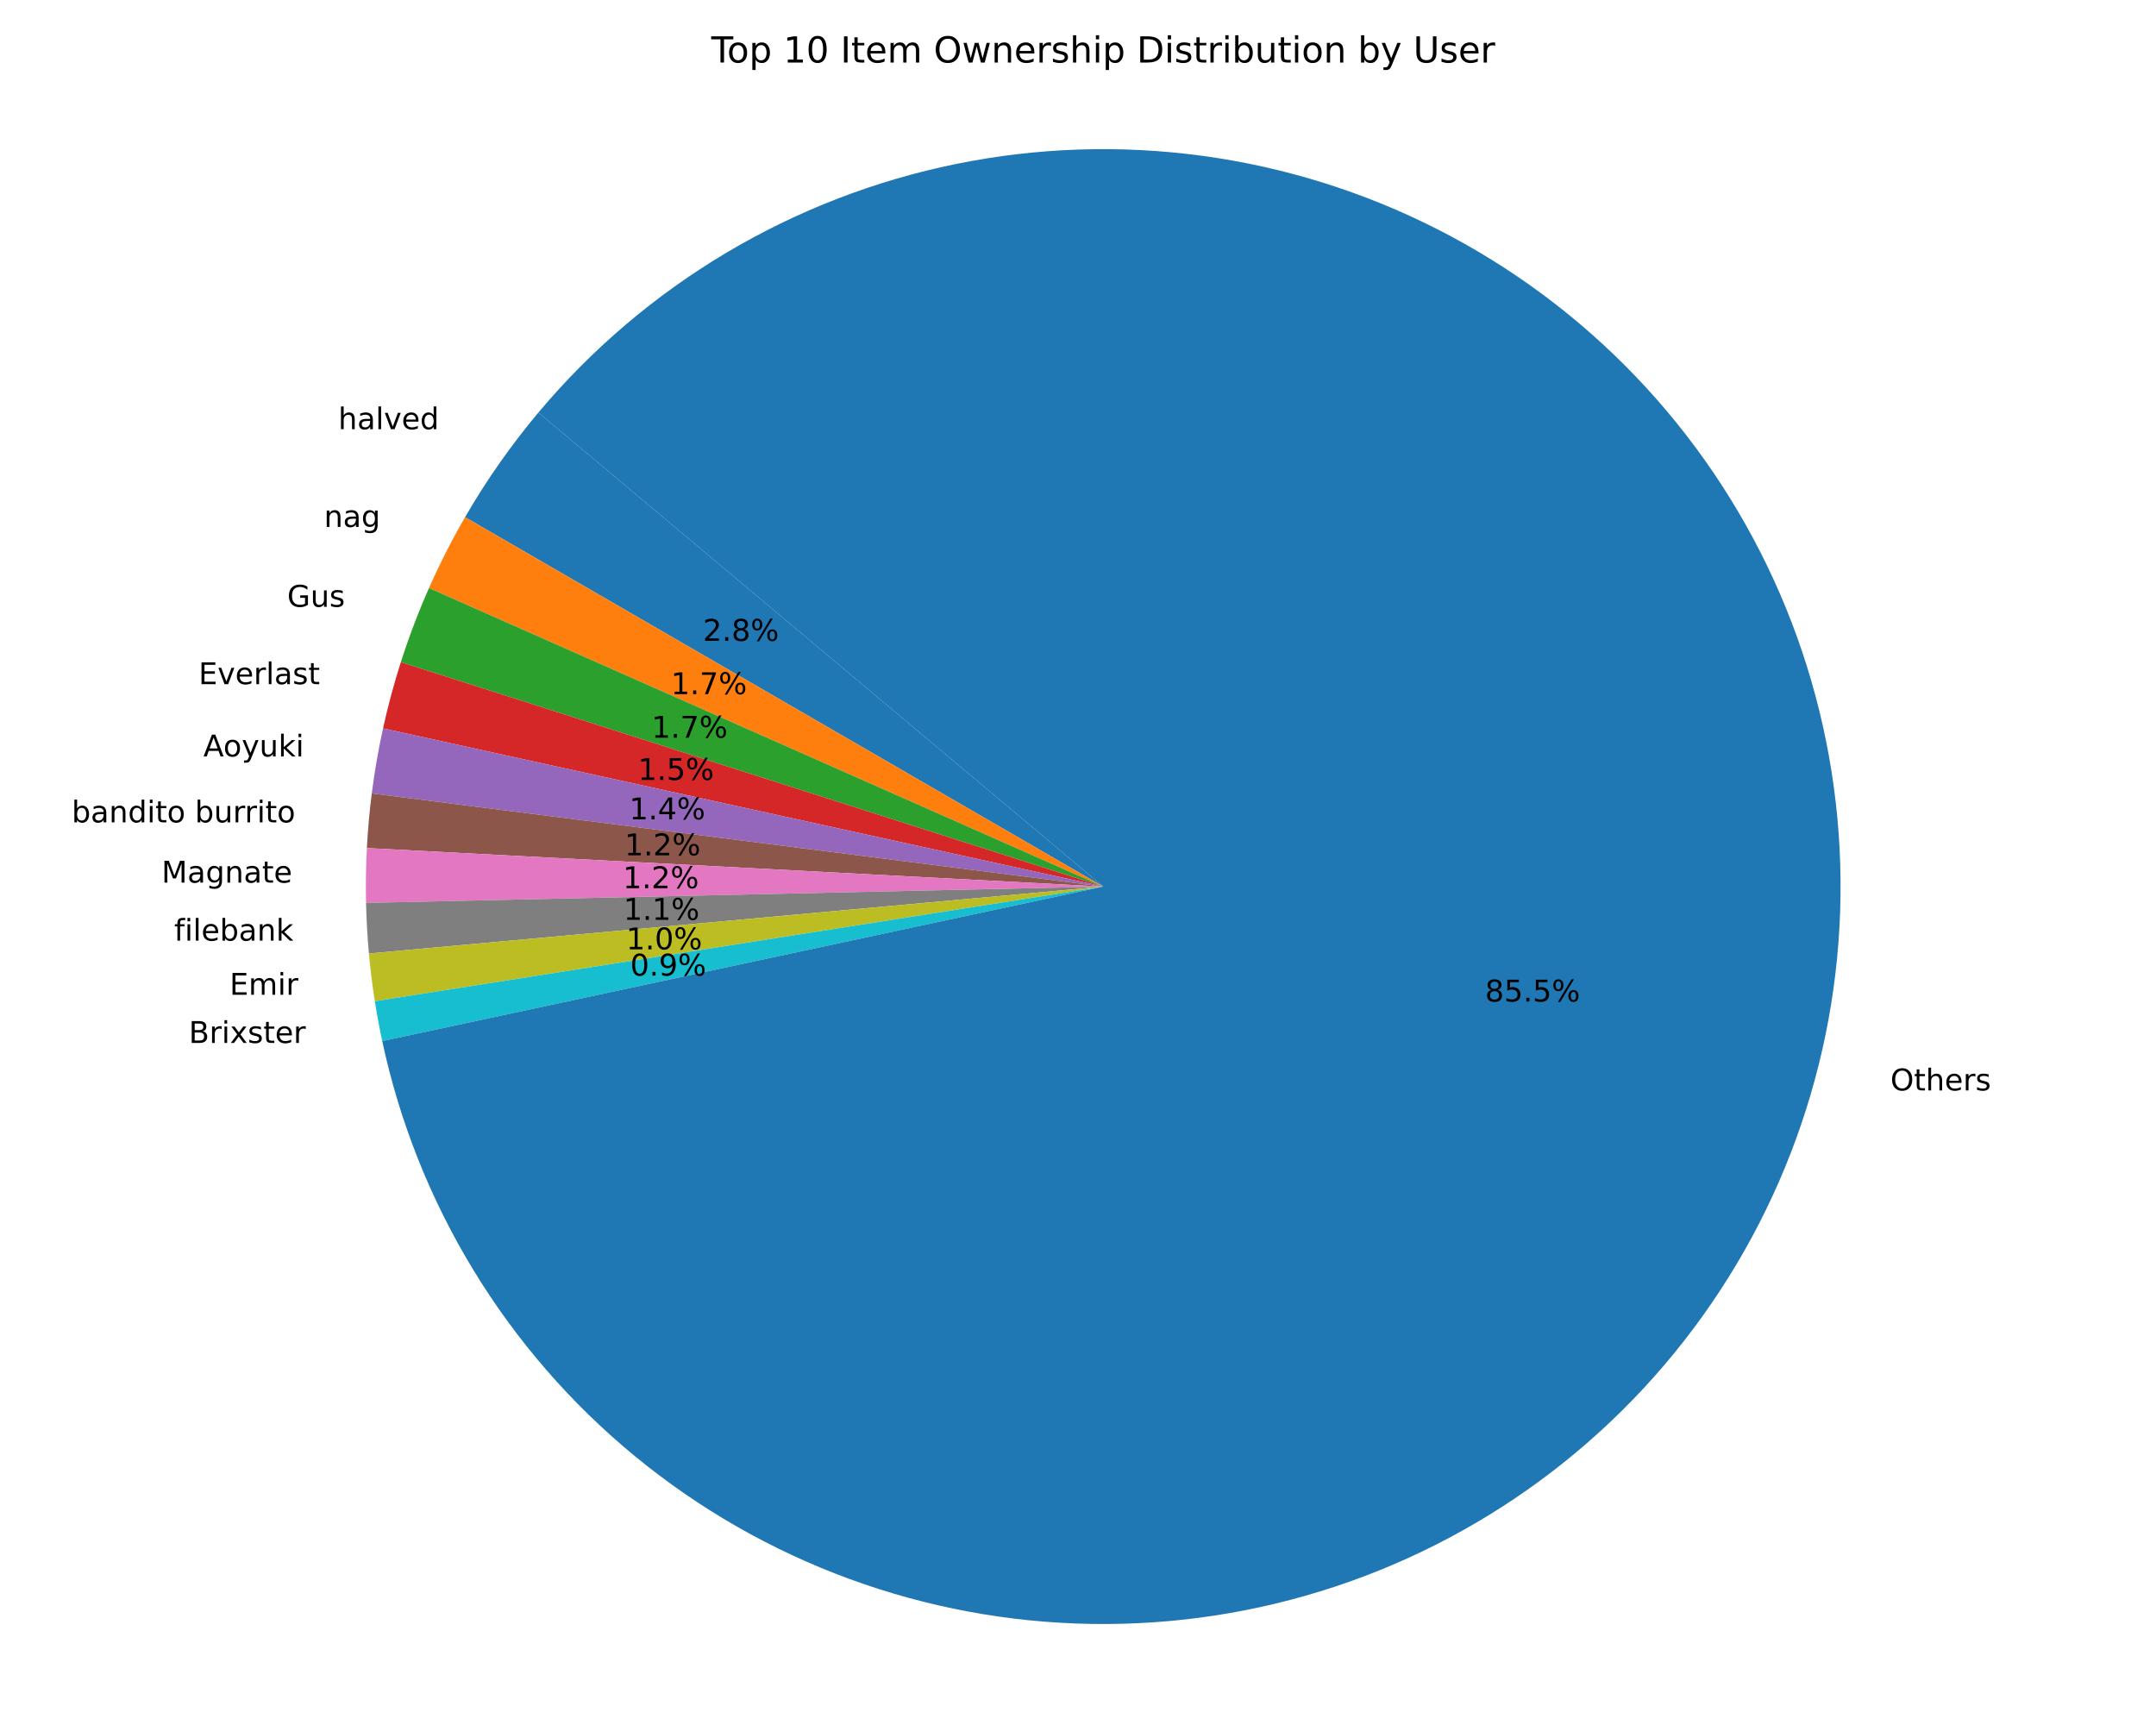
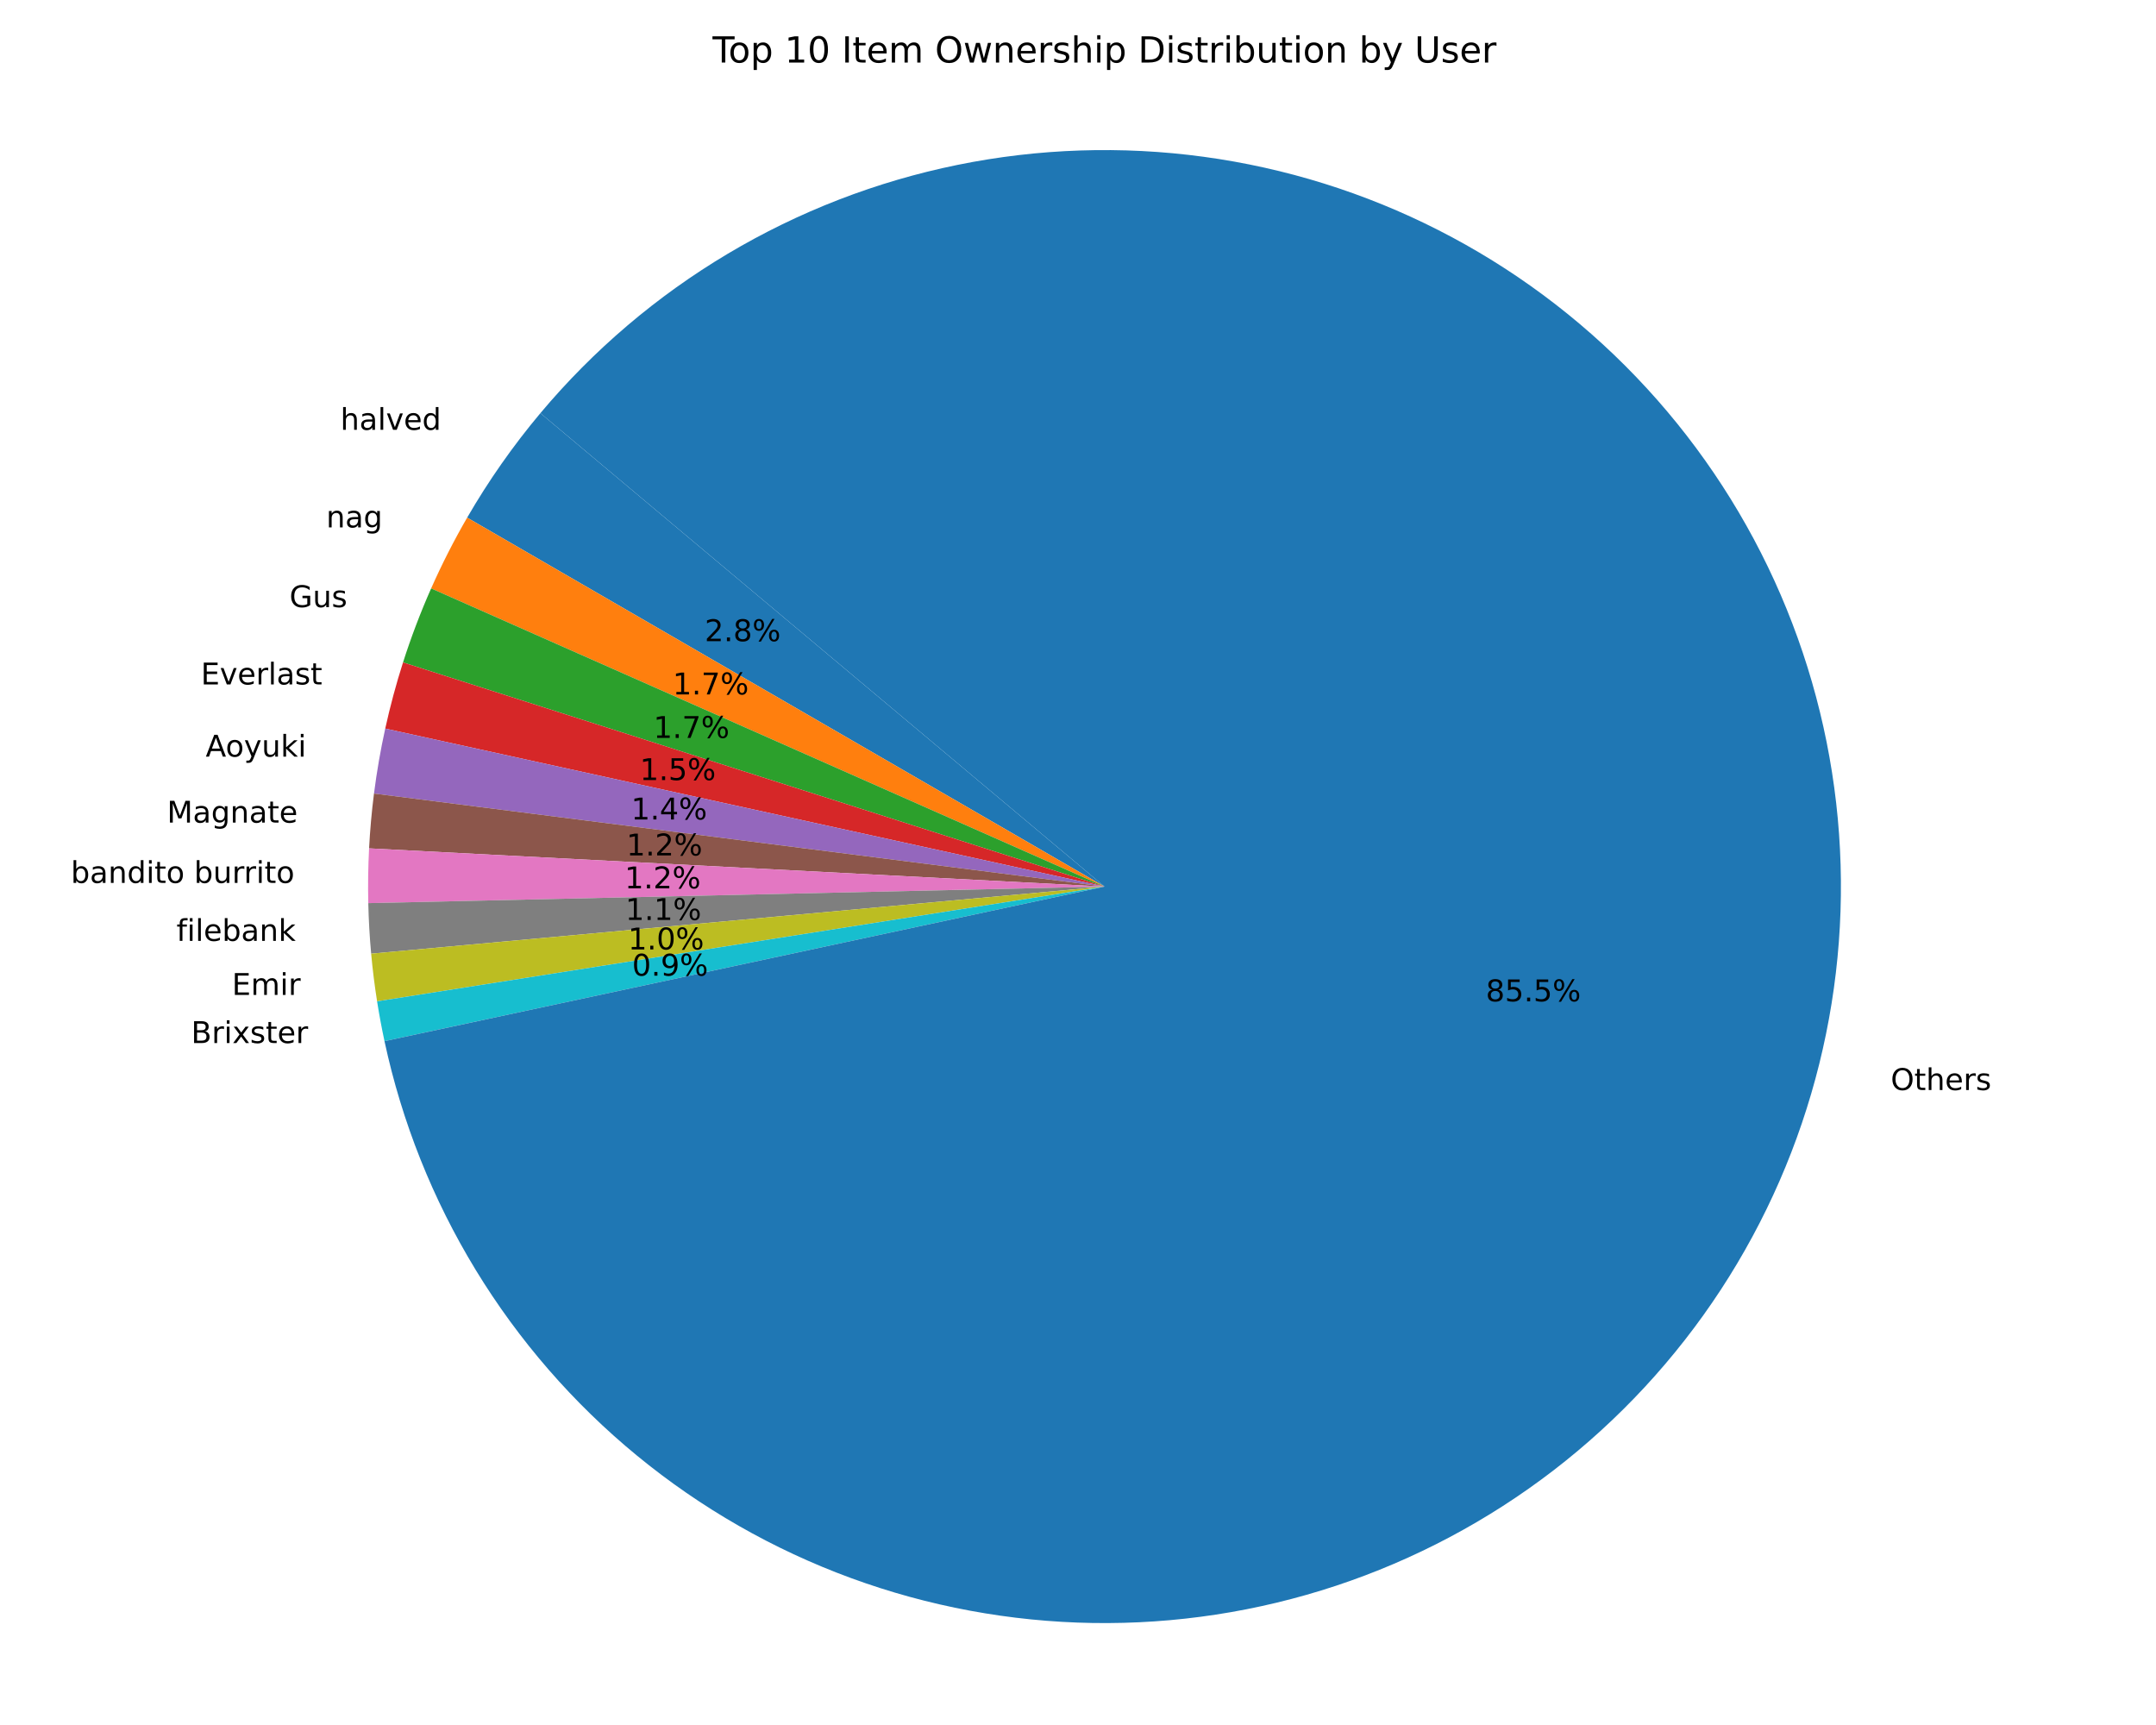
<svg xmlns="http://www.w3.org/2000/svg" xmlns:xlink="http://www.w3.org/1999/xlink" width="720pt" height="576pt" viewBox="0 0 720 576" version="1.1">
  <defs>
    <style type="text/css">*{stroke-linejoin: round; stroke-linecap: butt}</style>
  </defs>
  <g id="figure_1">
    <g id="patch_1">
      <path d="M 0 576  L 720 576  L 720 0  L 0 0  z " style="fill: #ffffff" />
    </g>
    <g id="axes_1">
      <g id="patch_2">
-         <path d="M 179.791 137.76  C 175.215 143.214 170.877 148.864 166.79 154.694  C 162.703 160.524 158.871 166.528 155.305 172.69  L 368.422 296.04  z " style="fill: #1f77b4" />
+         <path d="M 180.461 137.96  C 175.89 143.408 171.558 149.05 167.476 154.873  C 163.395 160.695 159.568 166.692 156.006 172.847  L 368.853 296.04  z " style="fill: #1f77b4" />
      </g>
      <g id="patch_3">
-         <path d="M 155.305 172.69  C 153.087 176.523 150.972 180.414 148.964 184.36  C 146.956 188.306 145.055 192.306 143.262 196.354  L 368.422 296.04  z " style="fill: #ff7f0e" />
+         <path d="M 156.006 172.847  C 153.79 176.674 151.679 180.56 149.673 184.501  C 147.668 188.442 145.769 192.437 143.978 196.48  L 368.853 296.04  z " style="fill: #ff7f0e" />
      </g>
      <g id="patch_4">
-         <path d="M 143.262 196.354  C 141.476 200.39 139.798 204.472 138.231 208.598  C 136.663 212.724 135.207 216.891 133.864 221.094  L 368.422 296.04  z " style="fill: #2ca02c" />
+         <path d="M 143.978 196.48  C 142.194 200.511 140.518 204.588 138.953 208.709  C 137.388 212.829 135.934 216.991 134.592 221.189  L 368.853 296.04  z " style="fill: #2ca02c" />
      </g>
      <g id="patch_5">
-         <path d="M 133.864 221.094  C 132.702 224.733 131.624 228.398 130.632 232.087  C 129.64 235.776 128.733 239.488 127.914 243.219  L 368.422 296.04  z " style="fill: #d62728" />
+         <path d="M 134.592 221.189  C 133.431 224.823 132.355 228.484 131.364 232.168  C 130.373 235.852 129.468 239.559 128.65 243.285  L 368.853 296.04  z " style="fill: #d62728" />
      </g>
      <g id="patch_6">
-         <path d="M 127.914 243.219  C 127.126 246.808 126.418 250.415 125.791 254.036  C 125.164 257.658 124.618 261.293 124.154 264.938  L 368.422 296.04  z " style="fill: #9467bd" />
+         <path d="M 128.65 243.285  C 127.862 246.87 127.155 250.473 126.529 254.09  C 125.903 257.706 125.358 261.337 124.894 264.978  L 368.853 296.04  z " style="fill: #9467bd" />
      </g>
      <g id="patch_7">
-         <path d="M 124.154 264.938  C 123.768 267.967 123.439 271.002 123.166 274.043  C 122.894 277.084 122.677 280.13 122.518 283.178  L 368.422 296.04  z " style="fill: #8c564b" />
+         <path d="M 124.894 264.978  C 124.507 268.017 124.177 271.063 123.904 274.114  C 123.631 277.166 123.415 280.222 123.256 283.281  L 368.853 296.04  z " style="fill: #8c564b" />
      </g>
      <g id="patch_8">
-         <path d="M 122.518 283.178  C 122.359 286.227 122.256 289.279 122.21 292.331  C 122.164 295.384 122.175 298.437 122.242 301.489  L 368.422 296.04  z " style="fill: #e377c2" />
+         <path d="M 123.256 283.281  C 123.098 286.326 122.996 289.374 122.951 292.423  C 122.907 295.472 122.918 298.521 122.987 301.569  L 368.853 296.04  z " style="fill: #e377c2" />
      </g>
      <g id="patch_9">
-         <path d="M 122.242 301.489  C 122.305 304.31 122.416 307.13 122.575 309.947  C 122.734 312.764 122.942 315.578 123.198 318.387  L 368.422 296.04  z " style="fill: #7f7f7f" />
+         <path d="M 122.987 301.569  C 123.05 304.386 123.162 307.202 123.322 310.016  C 123.482 312.829 123.691 315.639 123.948 318.445  L 368.853 296.04  z " style="fill: #7f7f7f" />
      </g>
      <g id="patch_10">
-         <path d="M 123.198 318.387  C 123.441 321.053 123.727 323.715 124.057 326.371  C 124.387 329.028 124.76 331.678 125.176 334.323  L 368.422 296.04  z " style="fill: #bcbd22" />
+         <path d="M 123.948 318.445  C 124.191 321.108 124.478 323.766 124.808 326.419  C 125.139 329.072 125.512 331.719 125.929 334.36  L 368.853 296.04  z " style="fill: #bcbd22" />
      </g>
      <g id="patch_11">
-         <path d="M 125.176 334.323  C 125.527 336.552 125.908 338.777 126.321 340.996  C 126.733 343.216 127.175 345.429 127.648 347.636  L 368.422 296.04  z " style="fill: #17becf" />
+         <path d="M 125.929 334.36  C 126.28 336.587 126.662 338.808 127.074 341.025  C 127.486 343.241 127.929 345.451 128.402 347.656  L 368.853 296.04  z " style="fill: #17becf" />
      </g>
      <g id="patch_12">
-         <path d="M 127.648 347.636  C 133.438 374.656 143.735 400.509 158.108 424.11  C 172.48 447.712 190.722 468.726 212.07 486.272  C 233.418 503.818 257.568 517.646 283.506 527.175  C 309.444 536.704 336.802 541.8 364.431 542.247  C 392.06 542.695 419.569 538.489 445.802 529.806  C 472.035 521.122 496.62 508.084 518.526 491.24  C 540.431 474.395 559.345 453.982 574.475 430.859  C 589.604 407.736 600.734 382.23 607.397 355.413  C 614.059 328.595 616.161 300.846 613.612 273.331  C 611.064 245.815 603.902 218.924 592.427 193.787  C 580.952 168.649 565.327 145.621 546.208 125.67  C 527.089 105.719 504.748 89.127 480.121 76.592  C 455.495 64.057 428.933 55.757 401.552 52.039  C 374.17 48.321 346.357 49.239 319.28 54.754  C 292.202 60.268 266.246 70.302 242.499 84.433  C 218.753 98.564 197.553 116.592 179.791 137.76  L 368.422 296.04  z " style="fill: #1f77b4" />
+         <path d="M 128.402 347.656  C 134.194 374.637 144.487 400.452 158.847 424.018  C 173.208 447.583 191.433 468.564 212.758 486.08  C 234.083 503.595 258.205 517.397 284.111 526.907  C 310.017 536.416 337.34 541.497 364.932 541.937  C 392.525 542.377 419.996 538.169 446.192 529.491  C 472.388 520.813 496.938 507.786 518.81 490.959  C 540.682 474.132 559.567 453.743 574.672 430.648  C 589.777 407.552 600.887 382.078 607.536 355.295  C 614.185 328.512 616.279 300.8 613.73 273.322  C 611.18 245.843 604.024 218.989 592.561 193.886  C 581.098 168.783 565.491 145.788 546.396 125.866  C 527.3 105.943 504.987 89.376 480.392 76.86  C 455.797 64.344 429.27 56.057 401.925 52.346  C 374.579 48.635 346.803 49.553 319.762 55.061  C 292.721 60.57 266.8 70.591 243.085 84.703  C 219.371 98.816 198.2 116.82 180.461 137.96  L 368.853 296.04  z " style="fill: #1f77b4" />
      </g>
      <g id="matplotlib.axis_1" />
      <g id="matplotlib.axis_2" />
      <g id="text_1">
-         <g transform="translate(112.9627 143.3188) scale(0.1 -0.1)">
+         <g transform="translate(113.6747 143.5156) scale(0.1 -0.1)">
          <defs>
            <path id="DejaVuSans-68" d="M 3513 2113  L 3513 0  L 2938 0  L 2938 2094  Q 2938 2591 2744 2837  Q 2550 3084 2163 3084  Q 1697 3084 1428 2787  Q 1159 2491 1159 1978  L 1159 0  L 581 0  L 581 4863  L 1159 4863  L 1159 2956  Q 1366 3272 1645 3428  Q 1925 3584 2291 3584  Q 2894 3584 3203 3211  Q 3513 2838 3513 2113  z " transform="scale(0.015625)" />
            <path id="DejaVuSans-61" d="M 2194 1759  Q 1497 1759 1228 1600  Q 959 1441 959 1056  Q 959 750 1161 570  Q 1363 391 1709 391  Q 2188 391 2477 730  Q 2766 1069 2766 1631  L 2766 1759  L 2194 1759  z M 3341 1997  L 3341 0  L 2766 0  L 2766 531  Q 2569 213 2275 61  Q 1981 -91 1556 -91  Q 1019 -91 701 211  Q 384 513 384 1019  Q 384 1609 779 1909  Q 1175 2209 1959 2209  L 2766 2209  L 2766 2266  Q 2766 2663 2505 2880  Q 2244 3097 1772 3097  Q 1472 3097 1187 3025  Q 903 2953 641 2809  L 641 3341  Q 956 3463 1253 3523  Q 1550 3584 1831 3584  Q 2591 3584 2966 3190  Q 3341 2797 3341 1997  z " transform="scale(0.015625)" />
            <path id="DejaVuSans-6c" d="M 603 4863  L 1178 4863  L 1178 0  L 603 0  L 603 4863  z " transform="scale(0.015625)" />
            <path id="DejaVuSans-76" d="M 191 3500  L 800 3500  L 1894 563  L 2988 3500  L 3597 3500  L 2284 0  L 1503 0  L 191 3500  z " transform="scale(0.015625)" />
            <path id="DejaVuSans-65" d="M 3597 1894  L 3597 1613  L 953 1613  Q 991 1019 1311 708  Q 1631 397 2203 397  Q 2534 397 2845 478  Q 3156 559 3463 722  L 3463 178  Q 3153 47 2828 -22  Q 2503 -91 2169 -91  Q 1331 -91 842 396  Q 353 884 353 1716  Q 353 2575 817 3079  Q 1281 3584 2069 3584  Q 2775 3584 3186 3129  Q 3597 2675 3597 1894  z M 3022 2063  Q 3016 2534 2758 2815  Q 2500 3097 2075 3097  Q 1594 3097 1305 2825  Q 1016 2553 972 2059  L 3022 2063  z " transform="scale(0.015625)" />
            <path id="DejaVuSans-64" d="M 2906 2969  L 2906 4863  L 3481 4863  L 3481 0  L 2906 0  L 2906 525  Q 2725 213 2448 61  Q 2172 -91 1784 -91  Q 1150 -91 751 415  Q 353 922 353 1747  Q 353 2572 751 3078  Q 1150 3584 1784 3584  Q 2172 3584 2448 3432  Q 2725 3281 2906 2969  z M 947 1747  Q 947 1113 1208 752  Q 1469 391 1925 391  Q 2381 391 2643 752  Q 2906 1113 2906 1747  Q 2906 2381 2643 2742  Q 2381 3103 1925 3103  Q 1469 3103 1208 2742  Q 947 2381 947 1747  z " transform="scale(0.015625)" />
          </defs>
          <use xlink:href="#DejaVuSans-68" />
          <use xlink:href="#DejaVuSans-61" transform="translate(63.37891 0)" />
          <use xlink:href="#DejaVuSans-6c" transform="translate(124.6582 0)" />
          <use xlink:href="#DejaVuSans-76" transform="translate(152.4414 0)" />
          <use xlink:href="#DejaVuSans-65" transform="translate(211.6211 0)" />
          <use xlink:href="#DejaVuSans-64" transform="translate(273.1445 0)" />
        </g>
      </g>
      <g id="text_2">
-         <g transform="translate(234.7403 213.9918) scale(0.1 -0.1)">
+         <g transform="translate(235.3247 214.0991) scale(0.1 -0.1)">
          <defs>
            <path id="DejaVuSans-32" d="M 1228 531  L 3431 531  L 3431 0  L 469 0  L 469 531  Q 828 903 1448 1529  Q 2069 2156 2228 2338  Q 2531 2678 2651 2914  Q 2772 3150 2772 3378  Q 2772 3750 2511 3984  Q 2250 4219 1831 4219  Q 1534 4219 1204 4116  Q 875 4013 500 3803  L 500 4441  Q 881 4594 1212 4672  Q 1544 4750 1819 4750  Q 2544 4750 2975 4387  Q 3406 4025 3406 3419  Q 3406 3131 3298 2873  Q 3191 2616 2906 2266  Q 2828 2175 2409 1742  Q 1991 1309 1228 531  z " transform="scale(0.015625)" />
            <path id="DejaVuSans-2e" d="M 684 794  L 1344 794  L 1344 0  L 684 0  L 684 794  z " transform="scale(0.015625)" />
            <path id="DejaVuSans-38" d="M 2034 2216  Q 1584 2216 1326 1975  Q 1069 1734 1069 1313  Q 1069 891 1326 650  Q 1584 409 2034 409  Q 2484 409 2743 651  Q 3003 894 3003 1313  Q 3003 1734 2745 1975  Q 2488 2216 2034 2216  z M 1403 2484  Q 997 2584 770 2862  Q 544 3141 544 3541  Q 544 4100 942 4425  Q 1341 4750 2034 4750  Q 2731 4750 3128 4425  Q 3525 4100 3525 3541  Q 3525 3141 3298 2862  Q 3072 2584 2669 2484  Q 3125 2378 3379 2068  Q 3634 1759 3634 1313  Q 3634 634 3220 271  Q 2806 -91 2034 -91  Q 1263 -91 848 271  Q 434 634 434 1313  Q 434 1759 690 2068  Q 947 2378 1403 2484  z M 1172 3481  Q 1172 3119 1398 2916  Q 1625 2713 2034 2713  Q 2441 2713 2670 2916  Q 2900 3119 2900 3481  Q 2900 3844 2670 4047  Q 2441 4250 2034 4250  Q 1625 4250 1398 4047  Q 1172 3844 1172 3481  z " transform="scale(0.015625)" />
            <path id="DejaVuSans-25" d="M 4653 2053  Q 4381 2053 4226 1822  Q 4072 1591 4072 1178  Q 4072 772 4226 539  Q 4381 306 4653 306  Q 4919 306 5073 539  Q 5228 772 5228 1178  Q 5228 1588 5073 1820  Q 4919 2053 4653 2053  z M 4653 2450  Q 5147 2450 5437 2106  Q 5728 1763 5728 1178  Q 5728 594 5436 251  Q 5144 -91 4653 -91  Q 4153 -91 3862 251  Q 3572 594 3572 1178  Q 3572 1766 3864 2108  Q 4156 2450 4653 2450  z M 1428 4353  Q 1159 4353 1004 4120  Q 850 3888 850 3481  Q 850 3069 1003 2837  Q 1156 2606 1428 2606  Q 1700 2606 1854 2837  Q 2009 3069 2009 3481  Q 2009 3884 1853 4118  Q 1697 4353 1428 4353  z M 4250 4750  L 4750 4750  L 1831 -91  L 1331 -91  L 4250 4750  z M 1428 4750  Q 1922 4750 2215 4408  Q 2509 4066 2509 3481  Q 2509 2891 2217 2550  Q 1925 2209 1428 2209  Q 931 2209 642 2551  Q 353 2894 353 3481  Q 353 4063 643 4406  Q 934 4750 1428 4750  z " transform="scale(0.015625)" />
          </defs>
          <use xlink:href="#DejaVuSans-32" />
          <use xlink:href="#DejaVuSans-2e" transform="translate(63.62305 0)" />
          <use xlink:href="#DejaVuSans-38" transform="translate(95.41016 0)" />
          <use xlink:href="#DejaVuSans-25" transform="translate(159.0332 0)" />
        </g>
      </g>
      <g id="text_3">
-         <g transform="translate(108.2044 175.9513) scale(0.1 -0.1)">
+         <g transform="translate(108.9412 176.1068) scale(0.1 -0.1)">
          <defs>
            <path id="DejaVuSans-6e" d="M 3513 2113  L 3513 0  L 2938 0  L 2938 2094  Q 2938 2591 2744 2837  Q 2550 3084 2163 3084  Q 1697 3084 1428 2787  Q 1159 2491 1159 1978  L 1159 0  L 581 0  L 581 3500  L 1159 3500  L 1159 2956  Q 1366 3272 1645 3428  Q 1925 3584 2291 3584  Q 2894 3584 3203 3211  Q 3513 2838 3513 2113  z " transform="scale(0.015625)" />
            <path id="DejaVuSans-67" d="M 2906 1791  Q 2906 2416 2648 2759  Q 2391 3103 1925 3103  Q 1463 3103 1205 2759  Q 947 2416 947 1791  Q 947 1169 1205 825  Q 1463 481 1925 481  Q 2391 481 2648 825  Q 2906 1169 2906 1791  z M 3481 434  Q 3481 -459 3084 -895  Q 2688 -1331 1869 -1331  Q 1566 -1331 1297 -1286  Q 1028 -1241 775 -1147  L 775 -588  Q 1028 -725 1275 -790  Q 1522 -856 1778 -856  Q 2344 -856 2625 -561  Q 2906 -266 2906 331  L 2906 616  Q 2728 306 2450 153  Q 2172 0 1784 0  Q 1141 0 747 490  Q 353 981 353 1791  Q 353 2603 747 3093  Q 1141 3584 1784 3584  Q 2172 3584 2450 3431  Q 2728 3278 2906 2969  L 2906 3500  L 3481 3500  L 3481 434  z " transform="scale(0.015625)" />
          </defs>
          <use xlink:href="#DejaVuSans-6e" />
          <use xlink:href="#DejaVuSans-61" transform="translate(63.37891 0)" />
          <use xlink:href="#DejaVuSans-67" transform="translate(124.6582 0)" />
        </g>
      </g>
      <g id="text_4">
-         <g transform="translate(224.0448 231.7913) scale(0.1 -0.1)">
+         <g transform="translate(224.6428 231.8761) scale(0.1 -0.1)">
          <defs>
            <path id="DejaVuSans-31" d="M 794 531  L 1825 531  L 1825 4091  L 703 3866  L 703 4441  L 1819 4666  L 2450 4666  L 2450 531  L 3481 531  L 3481 0  L 794 0  L 794 531  z " transform="scale(0.015625)" />
            <path id="DejaVuSans-37" d="M 525 4666  L 3525 4666  L 3525 4397  L 1831 0  L 1172 0  L 2766 4134  L 525 4134  L 525 4666  z " transform="scale(0.015625)" />
          </defs>
          <use xlink:href="#DejaVuSans-31" />
          <use xlink:href="#DejaVuSans-2e" transform="translate(63.62305 0)" />
          <use xlink:href="#DejaVuSans-37" transform="translate(95.41016 0)" />
          <use xlink:href="#DejaVuSans-25" transform="translate(159.0332 0)" />
        </g>
      </g>
      <g id="text_5">
-         <g transform="translate(95.91617 202.6132) scale(0.1 -0.1)">
+         <g transform="translate(96.66795 202.7349) scale(0.1 -0.1)">
          <defs>
            <path id="DejaVuSans-47" d="M 3809 666  L 3809 1919  L 2778 1919  L 2778 2438  L 4434 2438  L 4434 434  Q 4069 175 3628 42  Q 3188 -91 2688 -91  Q 1594 -91 976 548  Q 359 1188 359 2328  Q 359 3472 976 4111  Q 1594 4750 2688 4750  Q 3144 4750 3555 4637  Q 3966 4525 4313 4306  L 4313 3634  Q 3963 3931 3569 4081  Q 3175 4231 2741 4231  Q 1884 4231 1454 3753  Q 1025 3275 1025 2328  Q 1025 1384 1454 906  Q 1884 428 2741 428  Q 3075 428 3337 486  Q 3600 544 3809 666  z " transform="scale(0.015625)" />
            <path id="DejaVuSans-75" d="M 544 1381  L 544 3500  L 1119 3500  L 1119 1403  Q 1119 906 1312 657  Q 1506 409 1894 409  Q 2359 409 2629 706  Q 2900 1003 2900 1516  L 2900 3500  L 3475 3500  L 3475 0  L 2900 0  L 2900 538  Q 2691 219 2414 64  Q 2138 -91 1772 -91  Q 1169 -91 856 284  Q 544 659 544 1381  z M 1991 3584  L 1991 3584  z " transform="scale(0.015625)" />
            <path id="DejaVuSans-73" d="M 2834 3397  L 2834 2853  Q 2591 2978 2328 3040  Q 2066 3103 1784 3103  Q 1356 3103 1142 2972  Q 928 2841 928 2578  Q 928 2378 1081 2264  Q 1234 2150 1697 2047  L 1894 2003  Q 2506 1872 2764 1633  Q 3022 1394 3022 966  Q 3022 478 2636 193  Q 2250 -91 1575 -91  Q 1294 -91 989 -36  Q 684 19 347 128  L 347 722  Q 666 556 975 473  Q 1284 391 1588 391  Q 1994 391 2212 530  Q 2431 669 2431 922  Q 2431 1156 2273 1281  Q 2116 1406 1581 1522  L 1381 1569  Q 847 1681 609 1914  Q 372 2147 372 2553  Q 372 3047 722 3315  Q 1072 3584 1716 3584  Q 2034 3584 2315 3537  Q 2597 3491 2834 3397  z " transform="scale(0.015625)" />
          </defs>
          <use xlink:href="#DejaVuSans-47" />
          <use xlink:href="#DejaVuSans-75" transform="translate(77.49023 0)" />
          <use xlink:href="#DejaVuSans-73" transform="translate(140.8691 0)" />
        </g>
      </g>
      <g id="text_6">
-         <g transform="translate(217.6047 246.3342) scale(0.1 -0.1)">
+         <g transform="translate(218.2108 246.4006) scale(0.1 -0.1)">
          <use xlink:href="#DejaVuSans-31" />
          <use xlink:href="#DejaVuSans-2e" transform="translate(63.62305 0)" />
          <use xlink:href="#DejaVuSans-37" transform="translate(95.41016 0)" />
          <use xlink:href="#DejaVuSans-25" transform="translate(159.0332 0)" />
        </g>
      </g>
      <g id="text_7">
-         <g transform="translate(66.31518 228.4514) scale(0.1 -0.1)">
+         <g transform="translate(67.07754 228.5404) scale(0.1 -0.1)">
          <defs>
            <path id="DejaVuSans-45" d="M 628 4666  L 3578 4666  L 3578 4134  L 1259 4134  L 1259 2753  L 3481 2753  L 3481 2222  L 1259 2222  L 1259 531  L 3634 531  L 3634 0  L 628 0  L 628 4666  z " transform="scale(0.015625)" />
            <path id="DejaVuSans-72" d="M 2631 2963  Q 2534 3019 2420 3045  Q 2306 3072 2169 3072  Q 1681 3072 1420 2755  Q 1159 2438 1159 1844  L 1159 0  L 581 0  L 581 3500  L 1159 3500  L 1159 2956  Q 1341 3275 1631 3429  Q 1922 3584 2338 3584  Q 2397 3584 2469 3576  Q 2541 3569 2628 3553  L 2631 2963  z " transform="scale(0.015625)" />
            <path id="DejaVuSans-74" d="M 1172 4494  L 1172 3500  L 2356 3500  L 2356 3053  L 1172 3053  L 1172 1153  Q 1172 725 1289 603  Q 1406 481 1766 481  L 2356 481  L 2356 0  L 1766 0  Q 1100 0 847 248  Q 594 497 594 1153  L 594 3053  L 172 3053  L 172 3500  L 594 3500  L 594 4494  L 1172 4494  z " transform="scale(0.015625)" />
          </defs>
          <use xlink:href="#DejaVuSans-45" />
          <use xlink:href="#DejaVuSans-76" transform="translate(63.18359 0)" />
          <use xlink:href="#DejaVuSans-65" transform="translate(122.3633 0)" />
          <use xlink:href="#DejaVuSans-72" transform="translate(183.8867 0)" />
          <use xlink:href="#DejaVuSans-6c" transform="translate(225 0)" />
          <use xlink:href="#DejaVuSans-61" transform="translate(252.7832 0)" />
          <use xlink:href="#DejaVuSans-73" transform="translate(314.0625 0)" />
          <use xlink:href="#DejaVuSans-74" transform="translate(366.1621 0)" />
        </g>
      </g>
      <g id="text_8">
-         <g transform="translate(213.0454 260.4277) scale(0.1 -0.1)">
+         <g transform="translate(213.6572 260.4763) scale(0.1 -0.1)">
          <defs>
            <path id="DejaVuSans-35" d="M 691 4666  L 3169 4666  L 3169 4134  L 1269 4134  L 1269 2991  Q 1406 3038 1543 3061  Q 1681 3084 1819 3084  Q 2600 3084 3056 2656  Q 3513 2228 3513 1497  Q 3513 744 3044 326  Q 2575 -91 1722 -91  Q 1428 -91 1123 -41  Q 819 9 494 109  L 494 744  Q 775 591 1075 516  Q 1375 441 1709 441  Q 2250 441 2565 725  Q 2881 1009 2881 1497  Q 2881 1984 2565 2268  Q 2250 2553 1709 2553  Q 1456 2553 1204 2497  Q 953 2441 691 2322  L 691 4666  z " transform="scale(0.015625)" />
          </defs>
          <use xlink:href="#DejaVuSans-31" />
          <use xlink:href="#DejaVuSans-2e" transform="translate(63.62305 0)" />
          <use xlink:href="#DejaVuSans-35" transform="translate(95.41016 0)" />
          <use xlink:href="#DejaVuSans-25" transform="translate(159.0332 0)" />
        </g>
      </g>
      <g id="text_9">
-         <g transform="translate(67.91838 252.5953) scale(0.1 -0.1)">
+         <g transform="translate(68.68748 252.6538) scale(0.1 -0.1)">
          <defs>
            <path id="DejaVuSans-41" d="M 2188 4044  L 1331 1722  L 3047 1722  L 2188 4044  z M 1831 4666  L 2547 4666  L 4325 0  L 3669 0  L 3244 1197  L 1141 1197  L 716 0  L 50 0  L 1831 4666  z " transform="scale(0.015625)" />
            <path id="DejaVuSans-6f" d="M 1959 3097  Q 1497 3097 1228 2736  Q 959 2375 959 1747  Q 959 1119 1226 758  Q 1494 397 1959 397  Q 2419 397 2687 759  Q 2956 1122 2956 1747  Q 2956 2369 2687 2733  Q 2419 3097 1959 3097  z M 1959 3584  Q 2709 3584 3137 3096  Q 3566 2609 3566 1747  Q 3566 888 3137 398  Q 2709 -91 1959 -91  Q 1206 -91 779 398  Q 353 888 353 1747  Q 353 2609 779 3096  Q 1206 3584 1959 3584  z " transform="scale(0.015625)" />
            <path id="DejaVuSans-79" d="M 2059 -325  Q 1816 -950 1584 -1140  Q 1353 -1331 966 -1331  L 506 -1331  L 506 -850  L 844 -850  Q 1081 -850 1212 -737  Q 1344 -625 1503 -206  L 1606 56  L 191 3500  L 800 3500  L 1894 763  L 2988 3500  L 3597 3500  L 2059 -325  z " transform="scale(0.015625)" />
            <path id="DejaVuSans-6b" d="M 581 4863  L 1159 4863  L 1159 1991  L 2875 3500  L 3609 3500  L 1753 1863  L 3688 0  L 2938 0  L 1159 1709  L 1159 0  L 581 0  L 581 4863  z " transform="scale(0.015625)" />
            <path id="DejaVuSans-69" d="M 603 3500  L 1178 3500  L 1178 0  L 603 0  L 603 3500  z M 603 4863  L 1178 4863  L 1178 4134  L 603 4134  L 603 4863  z " transform="scale(0.015625)" />
          </defs>
          <use xlink:href="#DejaVuSans-41" />
          <use xlink:href="#DejaVuSans-6f" transform="translate(66.6582 0)" />
          <use xlink:href="#DejaVuSans-79" transform="translate(127.8398 0)" />
          <use xlink:href="#DejaVuSans-75" transform="translate(187.0195 0)" />
          <use xlink:href="#DejaVuSans-6b" transform="translate(250.3984 0)" />
          <use xlink:href="#DejaVuSans-69" transform="translate(308.3086 0)" />
        </g>
      </g>
      <g id="text_10">
-         <g transform="translate(210.1408 273.5972) scale(0.1 -0.1)">
+         <g transform="translate(210.7564 273.6291) scale(0.1 -0.1)">
          <defs>
            <path id="DejaVuSans-34" d="M 2419 4116  L 825 1625  L 2419 1625  L 2419 4116  z M 2253 4666  L 3047 4666  L 3047 1625  L 3713 1625  L 3713 1100  L 3047 1100  L 3047 0  L 2419 0  L 2419 1100  L 313 1100  L 313 1709  L 2253 4666  z " transform="scale(0.015625)" />
          </defs>
          <use xlink:href="#DejaVuSans-31" />
          <use xlink:href="#DejaVuSans-2e" transform="translate(63.62305 0)" />
          <use xlink:href="#DejaVuSans-34" transform="translate(95.41016 0)" />
          <use xlink:href="#DejaVuSans-25" transform="translate(159.0332 0)" />
        </g>
      </g>
      <g id="text_11">
-         <g transform="translate(23.93302 274.6028) scale(0.1 -0.1)">
+         <g transform="translate(55.76557 274.681) scale(0.1 -0.1)">
+           <defs>
+             <path id="DejaVuSans-4d" d="M 628 4666  L 1569 4666  L 2759 1491  L 3956 4666  L 4897 4666  L 4897 0  L 4281 0  L 4281 4097  L 3078 897  L 2444 897  L 1241 4097  L 1241 0  L 628 0  L 628 4666  z " transform="scale(0.015625)" />
+           </defs>
+           <use xlink:href="#DejaVuSans-4d" />
+           <use xlink:href="#DejaVuSans-61" transform="translate(86.2793 0)" />
+           <use xlink:href="#DejaVuSans-67" transform="translate(147.5586 0)" />
+           <use xlink:href="#DejaVuSans-6e" transform="translate(211.0352 0)" />
+           <use xlink:href="#DejaVuSans-61" transform="translate(274.4141 0)" />
+           <use xlink:href="#DejaVuSans-74" transform="translate(335.6934 0)" />
+           <use xlink:href="#DejaVuSans-65" transform="translate(374.9023 0)" />
+         </g>
+       </g>
+       <g id="text_12">
+         <g transform="translate(209.1814 285.6439) scale(0.1 -0.1)">
+           <use xlink:href="#DejaVuSans-31" />
+           <use xlink:href="#DejaVuSans-2e" transform="translate(63.62305 0)" />
+           <use xlink:href="#DejaVuSans-32" transform="translate(95.41016 0)" />
+           <use xlink:href="#DejaVuSans-25" transform="translate(159.0332 0)" />
+         </g>
+       </g>
+       <g id="text_13">
+         <g transform="translate(23.65349 294.8204) scale(0.1 -0.1)">
          <defs>
            <path id="DejaVuSans-62" d="M 3116 1747  Q 3116 2381 2855 2742  Q 2594 3103 2138 3103  Q 1681 3103 1420 2742  Q 1159 2381 1159 1747  Q 1159 1113 1420 752  Q 1681 391 2138 391  Q 2594 391 2855 752  Q 3116 1113 3116 1747  z M 1159 2969  Q 1341 3281 1617 3432  Q 1894 3584 2278 3584  Q 2916 3584 3314 3078  Q 3713 2572 3713 1747  Q 3713 922 3314 415  Q 2916 -91 2278 -91  Q 1894 -91 1617 61  Q 1341 213 1159 525  L 1159 0  L 581 0  L 581 4863  L 1159 4863  L 1159 2969  z " transform="scale(0.015625)" />
            <path id="DejaVuSans-20" transform="scale(0.015625)" />
          </defs>
          <use xlink:href="#DejaVuSans-62" />
          <use xlink:href="#DejaVuSans-61" transform="translate(63.47656 0)" />
          <use xlink:href="#DejaVuSans-6e" transform="translate(124.7559 0)" />
          <use xlink:href="#DejaVuSans-64" transform="translate(188.1348 0)" />
          <use xlink:href="#DejaVuSans-69" transform="translate(251.6113 0)" />
          <use xlink:href="#DejaVuSans-74" transform="translate(279.3945 0)" />
          <use xlink:href="#DejaVuSans-6f" transform="translate(318.6035 0)" />
          <use xlink:href="#DejaVuSans-20" transform="translate(379.7852 0)" />
          <use xlink:href="#DejaVuSans-62" transform="translate(411.5723 0)" />
          <use xlink:href="#DejaVuSans-75" transform="translate(475.0488 0)" />
          <use xlink:href="#DejaVuSans-72" transform="translate(538.4277 0)" />
          <use xlink:href="#DejaVuSans-72" transform="translate(577.791 0)" />
          <use xlink:href="#DejaVuSans-69" transform="translate(618.9043 0)" />
          <use xlink:href="#DejaVuSans-74" transform="translate(646.6875 0)" />
          <use xlink:href="#DejaVuSans-6f" transform="translate(685.8965 0)" />
        </g>
      </g>
-       <g id="text_12">
-         <g transform="translate(208.5662 285.6012) scale(0.1 -0.1)">
+       <g id="text_14">
+         <g transform="translate(208.6097 296.629) scale(0.1 -0.1)">
          <use xlink:href="#DejaVuSans-31" />
          <use xlink:href="#DejaVuSans-2e" transform="translate(63.62305 0)" />
          <use xlink:href="#DejaVuSans-32" transform="translate(95.41016 0)" />
          <use xlink:href="#DejaVuSans-25" transform="translate(159.0332 0)" />
        </g>
      </g>
-       <g id="text_13">
-         <g transform="translate(53.94489 294.7199) scale(0.1 -0.1)">
-           <defs>
-             <path id="DejaVuSans-4d" d="M 628 4666  L 1569 4666  L 2759 1491  L 3956 4666  L 4897 4666  L 4897 0  L 4281 0  L 4281 4097  L 3078 897  L 2444 897  L 1241 4097  L 1241 0  L 628 0  L 628 4666  z " transform="scale(0.015625)" />
-           </defs>
-           <use xlink:href="#DejaVuSans-4d" />
-           <use xlink:href="#DejaVuSans-61" transform="translate(86.2793 0)" />
-           <use xlink:href="#DejaVuSans-67" transform="translate(147.5586 0)" />
-           <use xlink:href="#DejaVuSans-6e" transform="translate(211.0352 0)" />
-           <use xlink:href="#DejaVuSans-61" transform="translate(274.4141 0)" />
-           <use xlink:href="#DejaVuSans-74" transform="translate(335.6934 0)" />
-           <use xlink:href="#DejaVuSans-65" transform="translate(374.9023 0)" />
-         </g>
-       </g>
-       <g id="text_14">
-         <g transform="translate(207.9922 296.5742) scale(0.1 -0.1)">
-           <use xlink:href="#DejaVuSans-31" />
-           <use xlink:href="#DejaVuSans-2e" transform="translate(63.62305 0)" />
-           <use xlink:href="#DejaVuSans-32" transform="translate(95.41016 0)" />
-           <use xlink:href="#DejaVuSans-25" transform="translate(159.0332 0)" />
-         </g>
-       </g>
      <g id="text_15">
-         <g transform="translate(58.15586 314.0968) scale(0.1 -0.1)">
+         <g transform="translate(58.93483 314.1726) scale(0.1 -0.1)">
          <defs>
            <path id="DejaVuSans-66" d="M 2375 4863  L 2375 4384  L 1825 4384  Q 1516 4384 1395 4259  Q 1275 4134 1275 3809  L 1275 3500  L 2222 3500  L 2222 3053  L 1275 3053  L 1275 0  L 697 0  L 697 3053  L 147 3053  L 147 3500  L 697 3500  L 697 3744  Q 697 4328 969 4595  Q 1241 4863 1831 4863  L 2375 4863  z " transform="scale(0.015625)" />
          </defs>
          <use xlink:href="#DejaVuSans-66" />
          <use xlink:href="#DejaVuSans-69" transform="translate(35.20508 0)" />
          <use xlink:href="#DejaVuSans-6c" transform="translate(62.98828 0)" />
          <use xlink:href="#DejaVuSans-65" transform="translate(90.77148 0)" />
          <use xlink:href="#DejaVuSans-62" transform="translate(152.2949 0)" />
          <use xlink:href="#DejaVuSans-61" transform="translate(215.7715 0)" />
          <use xlink:href="#DejaVuSans-6e" transform="translate(277.0508 0)" />
          <use xlink:href="#DejaVuSans-6b" transform="translate(340.4297 0)" />
        </g>
      </g>
      <g id="text_16">
-         <g transform="translate(208.2113 307.1434) scale(0.1 -0.1)">
+         <g transform="translate(208.8322 307.1848) scale(0.1 -0.1)">
          <use xlink:href="#DejaVuSans-31" />
          <use xlink:href="#DejaVuSans-2e" transform="translate(63.62305 0)" />
          <use xlink:href="#DejaVuSans-31" transform="translate(95.41016 0)" />
          <use xlink:href="#DejaVuSans-25" transform="translate(159.0332 0)" />
        </g>
      </g>
      <g id="text_17">
-         <g transform="translate(76.67221 332.1638) scale(0.1 -0.1)">
+         <g transform="translate(77.45547 332.2161) scale(0.1 -0.1)">
          <defs>
            <path id="DejaVuSans-6d" d="M 3328 2828  Q 3544 3216 3844 3400  Q 4144 3584 4550 3584  Q 5097 3584 5394 3201  Q 5691 2819 5691 2113  L 5691 0  L 5113 0  L 5113 2094  Q 5113 2597 4934 2840  Q 4756 3084 4391 3084  Q 3944 3084 3684 2787  Q 3425 2491 3425 1978  L 3425 0  L 2847 0  L 2847 2094  Q 2847 2600 2669 2842  Q 2491 3084 2119 3084  Q 1678 3084 1418 2786  Q 1159 2488 1159 1978  L 1159 0  L 581 0  L 581 3500  L 1159 3500  L 1159 2956  Q 1356 3278 1631 3431  Q 1906 3584 2284 3584  Q 2666 3584 2933 3390  Q 3200 3197 3328 2828  z " transform="scale(0.015625)" />
          </defs>
          <use xlink:href="#DejaVuSans-45" />
          <use xlink:href="#DejaVuSans-6d" transform="translate(63.18359 0)" />
          <use xlink:href="#DejaVuSans-69" transform="translate(160.5957 0)" />
          <use xlink:href="#DejaVuSans-72" transform="translate(188.3789 0)" />
        </g>
      </g>
      <g id="text_18">
-         <g transform="translate(209.1006 316.9982) scale(0.1 -0.1)">
+         <g transform="translate(209.7239 317.0266) scale(0.1 -0.1)">
          <defs>
            <path id="DejaVuSans-30" d="M 2034 4250  Q 1547 4250 1301 3770  Q 1056 3291 1056 2328  Q 1056 1369 1301 889  Q 1547 409 2034 409  Q 2525 409 2770 889  Q 3016 1369 3016 2328  Q 3016 3291 2770 3770  Q 2525 4250 2034 4250  z M 2034 4750  Q 2819 4750 3233 4129  Q 3647 3509 3647 2328  Q 3647 1150 3233 529  Q 2819 -91 2034 -91  Q 1250 -91 836 529  Q 422 1150 422 2328  Q 422 3509 836 4129  Q 1250 4750 2034 4750  z " transform="scale(0.015625)" />
          </defs>
          <use xlink:href="#DejaVuSans-31" />
          <use xlink:href="#DejaVuSans-2e" transform="translate(63.62305 0)" />
          <use xlink:href="#DejaVuSans-30" transform="translate(95.41016 0)" />
          <use xlink:href="#DejaVuSans-25" transform="translate(159.0332 0)" />
        </g>
      </g>
      <g id="text_19">
-         <g transform="translate(63.04795 348.2514) scale(0.1 -0.1)">
+         <g transform="translate(63.83374 348.2826) scale(0.1 -0.1)">
          <defs>
            <path id="DejaVuSans-42" d="M 1259 2228  L 1259 519  L 2272 519  Q 2781 519 3026 730  Q 3272 941 3272 1375  Q 3272 1813 3026 2020  Q 2781 2228 2272 2228  L 1259 2228  z M 1259 4147  L 1259 2741  L 2194 2741  Q 2656 2741 2882 2914  Q 3109 3088 3109 3444  Q 3109 3797 2882 3972  Q 2656 4147 2194 4147  L 1259 4147  z M 628 4666  L 2241 4666  Q 2963 4666 3353 4366  Q 3744 4066 3744 3513  Q 3744 3084 3544 2831  Q 3344 2578 2956 2516  Q 3422 2416 3680 2098  Q 3938 1781 3938 1306  Q 3938 681 3513 340  Q 3088 0 2303 0  L 628 0  L 628 4666  z " transform="scale(0.015625)" />
            <path id="DejaVuSans-78" d="M 3513 3500  L 2247 1797  L 3578 0  L 2900 0  L 1881 1375  L 863 0  L 184 0  L 1544 1831  L 300 3500  L 978 3500  L 1906 2253  L 2834 3500  L 3513 3500  z " transform="scale(0.015625)" />
          </defs>
          <use xlink:href="#DejaVuSans-42" />
          <use xlink:href="#DejaVuSans-72" transform="translate(68.60352 0)" />
          <use xlink:href="#DejaVuSans-69" transform="translate(109.7168 0)" />
          <use xlink:href="#DejaVuSans-78" transform="translate(137.5 0)" />
          <use xlink:href="#DejaVuSans-73" transform="translate(196.6797 0)" />
          <use xlink:href="#DejaVuSans-74" transform="translate(248.7793 0)" />
          <use xlink:href="#DejaVuSans-65" transform="translate(287.9883 0)" />
          <use xlink:href="#DejaVuSans-72" transform="translate(349.5117 0)" />
        </g>
      </g>
      <g id="text_20">
-         <g transform="translate(210.4587 325.7732) scale(0.1 -0.1)">
+         <g transform="translate(211.0833 325.7902) scale(0.1 -0.1)">
          <defs>
            <path id="DejaVuSans-39" d="M 703 97  L 703 672  Q 941 559 1184 500  Q 1428 441 1663 441  Q 2288 441 2617 861  Q 2947 1281 2994 2138  Q 2813 1869 2534 1725  Q 2256 1581 1919 1581  Q 1219 1581 811 2004  Q 403 2428 403 3163  Q 403 3881 828 4315  Q 1253 4750 1959 4750  Q 2769 4750 3195 4129  Q 3622 3509 3622 2328  Q 3622 1225 3098 567  Q 2575 -91 1691 -91  Q 1453 -91 1209 -44  Q 966 3 703 97  z M 1959 2075  Q 2384 2075 2632 2365  Q 2881 2656 2881 3163  Q 2881 3666 2632 3958  Q 2384 4250 1959 4250  Q 1534 4250 1286 3958  Q 1038 3666 1038 3163  Q 1038 2656 1286 2365  Q 1534 2075 1959 2075  z " transform="scale(0.015625)" />
          </defs>
          <use xlink:href="#DejaVuSans-30" />
          <use xlink:href="#DejaVuSans-2e" transform="translate(63.62305 0)" />
          <use xlink:href="#DejaVuSans-39" transform="translate(95.41016 0)" />
          <use xlink:href="#DejaVuSans-25" transform="translate(159.0332 0)" />
        </g>
      </g>
      <g id="text_21">
-         <g transform="translate(631.2941 364.1089) scale(0.1 -0.1)">
+         <g transform="translate(631.4041 363.98) scale(0.1 -0.1)">
          <defs>
            <path id="DejaVuSans-4f" d="M 2522 4238  Q 1834 4238 1429 3725  Q 1025 3213 1025 2328  Q 1025 1447 1429 934  Q 1834 422 2522 422  Q 3209 422 3611 934  Q 4013 1447 4013 2328  Q 4013 3213 3611 3725  Q 3209 4238 2522 4238  z M 2522 4750  Q 3503 4750 4090 4092  Q 4678 3434 4678 2328  Q 4678 1225 4090 567  Q 3503 -91 2522 -91  Q 1538 -91 948 565  Q 359 1222 359 2328  Q 359 3434 948 4092  Q 1538 4750 2522 4750  z " transform="scale(0.015625)" />
          </defs>
          <use xlink:href="#DejaVuSans-4f" />
          <use xlink:href="#DejaVuSans-74" transform="translate(78.71094 0)" />
          <use xlink:href="#DejaVuSans-68" transform="translate(117.9199 0)" />
          <use xlink:href="#DejaVuSans-65" transform="translate(181.2988 0)" />
          <use xlink:href="#DejaVuSans-72" transform="translate(242.8223 0)" />
          <use xlink:href="#DejaVuSans-73" transform="translate(283.9355 0)" />
        </g>
      </g>
      <g id="text_22">
-         <g transform="translate(495.923 334.4227) scale(0.1 -0.1)">
+         <g transform="translate(496.1791 334.3524) scale(0.1 -0.1)">
          <use xlink:href="#DejaVuSans-38" />
          <use xlink:href="#DejaVuSans-35" transform="translate(63.62305 0)" />
          <use xlink:href="#DejaVuSans-2e" transform="translate(127.2461 0)" />
          <use xlink:href="#DejaVuSans-35" transform="translate(159.0332 0)" />
          <use xlink:href="#DejaVuSans-25" transform="translate(222.6562 0)" />
        </g>
      </g>
      <g id="text_23">
-         <g transform="translate(237.5289 20.88) scale(0.12 -0.12)">
+         <g transform="translate(237.9602 20.88) scale(0.12 -0.12)">
          <defs>
            <path id="DejaVuSans-54" d="M -19 4666  L 3928 4666  L 3928 4134  L 2272 4134  L 2272 0  L 1638 0  L 1638 4134  L -19 4134  L -19 4666  z " transform="scale(0.015625)" />
            <path id="DejaVuSans-70" d="M 1159 525  L 1159 -1331  L 581 -1331  L 581 3500  L 1159 3500  L 1159 2969  Q 1341 3281 1617 3432  Q 1894 3584 2278 3584  Q 2916 3584 3314 3078  Q 3713 2572 3713 1747  Q 3713 922 3314 415  Q 2916 -91 2278 -91  Q 1894 -91 1617 61  Q 1341 213 1159 525  z M 3116 1747  Q 3116 2381 2855 2742  Q 2594 3103 2138 3103  Q 1681 3103 1420 2742  Q 1159 2381 1159 1747  Q 1159 1113 1420 752  Q 1681 391 2138 391  Q 2594 391 2855 752  Q 3116 1113 3116 1747  z " transform="scale(0.015625)" />
            <path id="DejaVuSans-49" d="M 628 4666  L 1259 4666  L 1259 0  L 628 0  L 628 4666  z " transform="scale(0.015625)" />
            <path id="DejaVuSans-77" d="M 269 3500  L 844 3500  L 1563 769  L 2278 3500  L 2956 3500  L 3675 769  L 4391 3500  L 4966 3500  L 4050 0  L 3372 0  L 2619 2869  L 1863 0  L 1184 0  L 269 3500  z " transform="scale(0.015625)" />
            <path id="DejaVuSans-44" d="M 1259 4147  L 1259 519  L 2022 519  Q 2988 519 3436 956  Q 3884 1394 3884 2338  Q 3884 3275 3436 3711  Q 2988 4147 2022 4147  L 1259 4147  z M 628 4666  L 1925 4666  Q 3281 4666 3915 4102  Q 4550 3538 4550 2338  Q 4550 1131 3912 565  Q 3275 0 1925 0  L 628 0  L 628 4666  z " transform="scale(0.015625)" />
            <path id="DejaVuSans-55" d="M 556 4666  L 1191 4666  L 1191 1831  Q 1191 1081 1462 751  Q 1734 422 2344 422  Q 2950 422 3222 751  Q 3494 1081 3494 1831  L 3494 4666  L 4128 4666  L 4128 1753  Q 4128 841 3676 375  Q 3225 -91 2344 -91  Q 1459 -91 1007 375  Q 556 841 556 1753  L 556 4666  z " transform="scale(0.015625)" />
          </defs>
          <use xlink:href="#DejaVuSans-54" />
          <use xlink:href="#DejaVuSans-6f" transform="translate(44.08398 0)" />
          <use xlink:href="#DejaVuSans-70" transform="translate(105.2656 0)" />
          <use xlink:href="#DejaVuSans-20" transform="translate(168.7422 0)" />
          <use xlink:href="#DejaVuSans-31" transform="translate(200.5293 0)" />
          <use xlink:href="#DejaVuSans-30" transform="translate(264.1523 0)" />
          <use xlink:href="#DejaVuSans-20" transform="translate(327.7754 0)" />
          <use xlink:href="#DejaVuSans-49" transform="translate(359.5625 0)" />
          <use xlink:href="#DejaVuSans-74" transform="translate(389.0547 0)" />
          <use xlink:href="#DejaVuSans-65" transform="translate(428.2637 0)" />
          <use xlink:href="#DejaVuSans-6d" transform="translate(489.7871 0)" />
          <use xlink:href="#DejaVuSans-20" transform="translate(587.1992 0)" />
          <use xlink:href="#DejaVuSans-4f" transform="translate(618.9863 0)" />
          <use xlink:href="#DejaVuSans-77" transform="translate(697.6973 0)" />
          <use xlink:href="#DejaVuSans-6e" transform="translate(779.4844 0)" />
          <use xlink:href="#DejaVuSans-65" transform="translate(842.8633 0)" />
          <use xlink:href="#DejaVuSans-72" transform="translate(904.3867 0)" />
          <use xlink:href="#DejaVuSans-73" transform="translate(945.5 0)" />
          <use xlink:href="#DejaVuSans-68" transform="translate(997.5996 0)" />
          <use xlink:href="#DejaVuSans-69" transform="translate(1060.979 0)" />
          <use xlink:href="#DejaVuSans-70" transform="translate(1088.762 0)" />
          <use xlink:href="#DejaVuSans-20" transform="translate(1152.238 0)" />
          <use xlink:href="#DejaVuSans-44" transform="translate(1184.025 0)" />
          <use xlink:href="#DejaVuSans-69" transform="translate(1261.027 0)" />
          <use xlink:href="#DejaVuSans-73" transform="translate(1288.811 0)" />
          <use xlink:href="#DejaVuSans-74" transform="translate(1340.91 0)" />
          <use xlink:href="#DejaVuSans-72" transform="translate(1380.119 0)" />
          <use xlink:href="#DejaVuSans-69" transform="translate(1421.232 0)" />
          <use xlink:href="#DejaVuSans-62" transform="translate(1449.016 0)" />
          <use xlink:href="#DejaVuSans-75" transform="translate(1512.492 0)" />
          <use xlink:href="#DejaVuSans-74" transform="translate(1575.871 0)" />
          <use xlink:href="#DejaVuSans-69" transform="translate(1615.08 0)" />
          <use xlink:href="#DejaVuSans-6f" transform="translate(1642.863 0)" />
          <use xlink:href="#DejaVuSans-6e" transform="translate(1704.045 0)" />
          <use xlink:href="#DejaVuSans-20" transform="translate(1767.424 0)" />
          <use xlink:href="#DejaVuSans-62" transform="translate(1799.211 0)" />
          <use xlink:href="#DejaVuSans-79" transform="translate(1862.688 0)" />
          <use xlink:href="#DejaVuSans-20" transform="translate(1921.867 0)" />
          <use xlink:href="#DejaVuSans-55" transform="translate(1953.654 0)" />
          <use xlink:href="#DejaVuSans-73" transform="translate(2026.848 0)" />
          <use xlink:href="#DejaVuSans-65" transform="translate(2078.947 0)" />
          <use xlink:href="#DejaVuSans-72" transform="translate(2140.471 0)" />
        </g>
      </g>
    </g>
  </g>
</svg>
